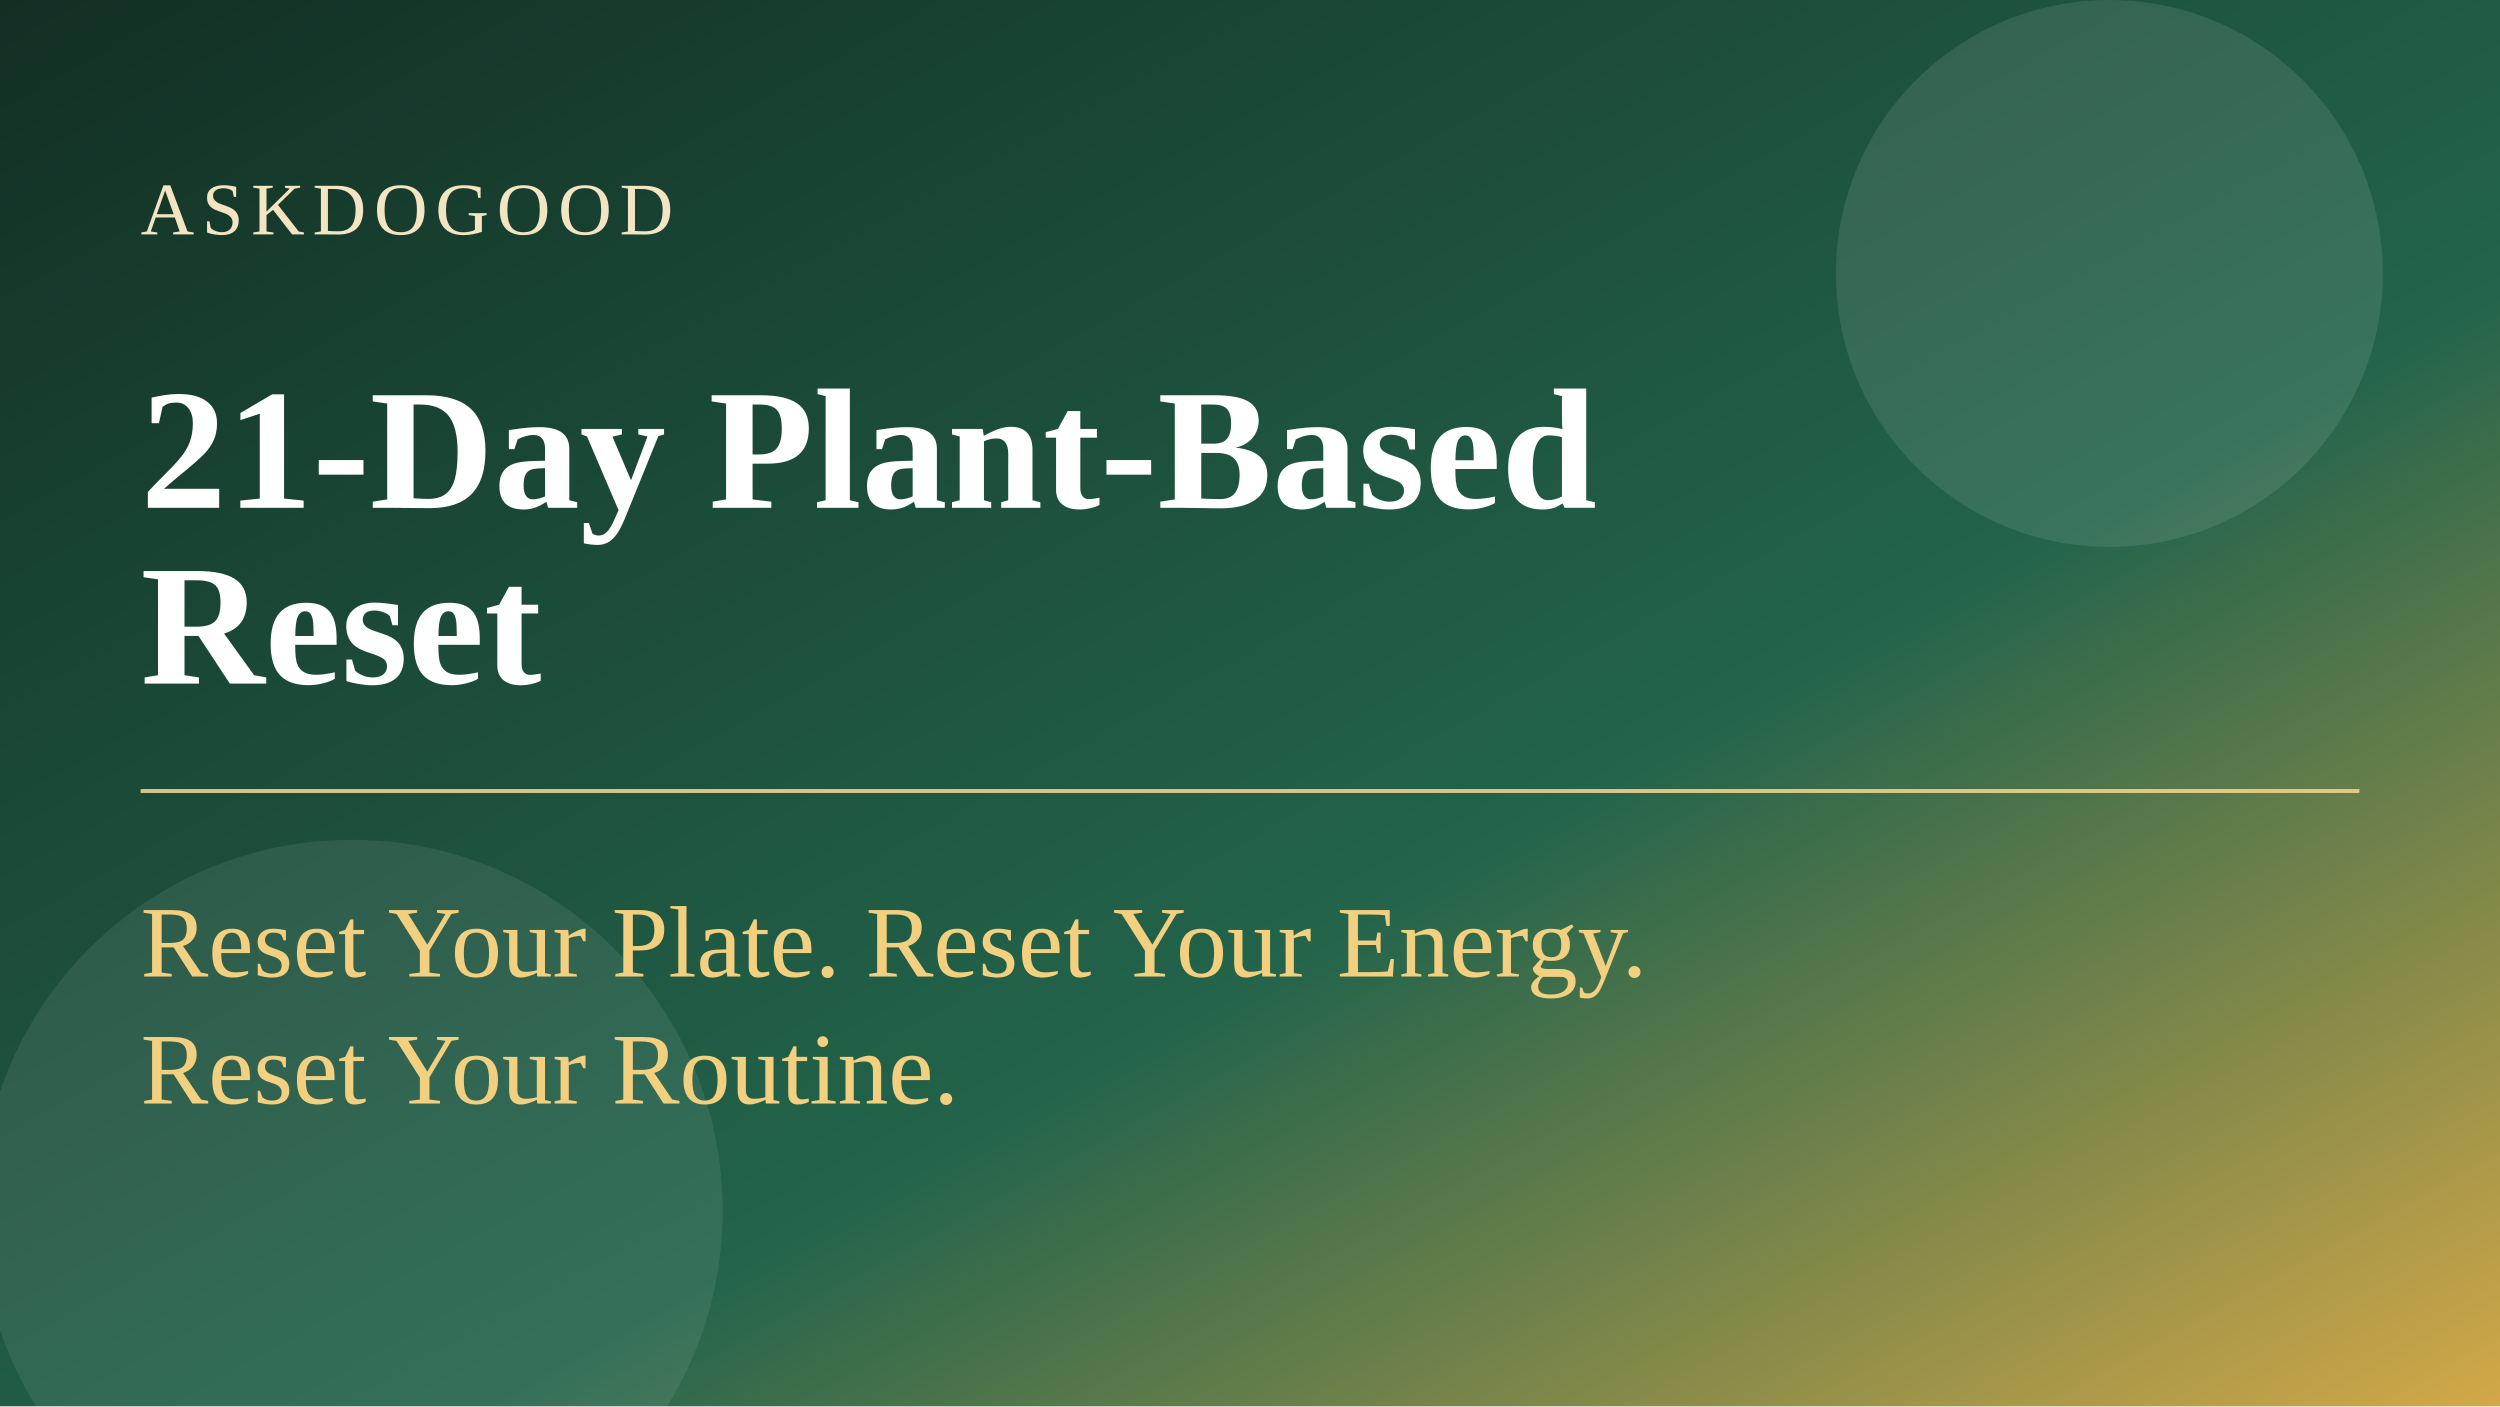
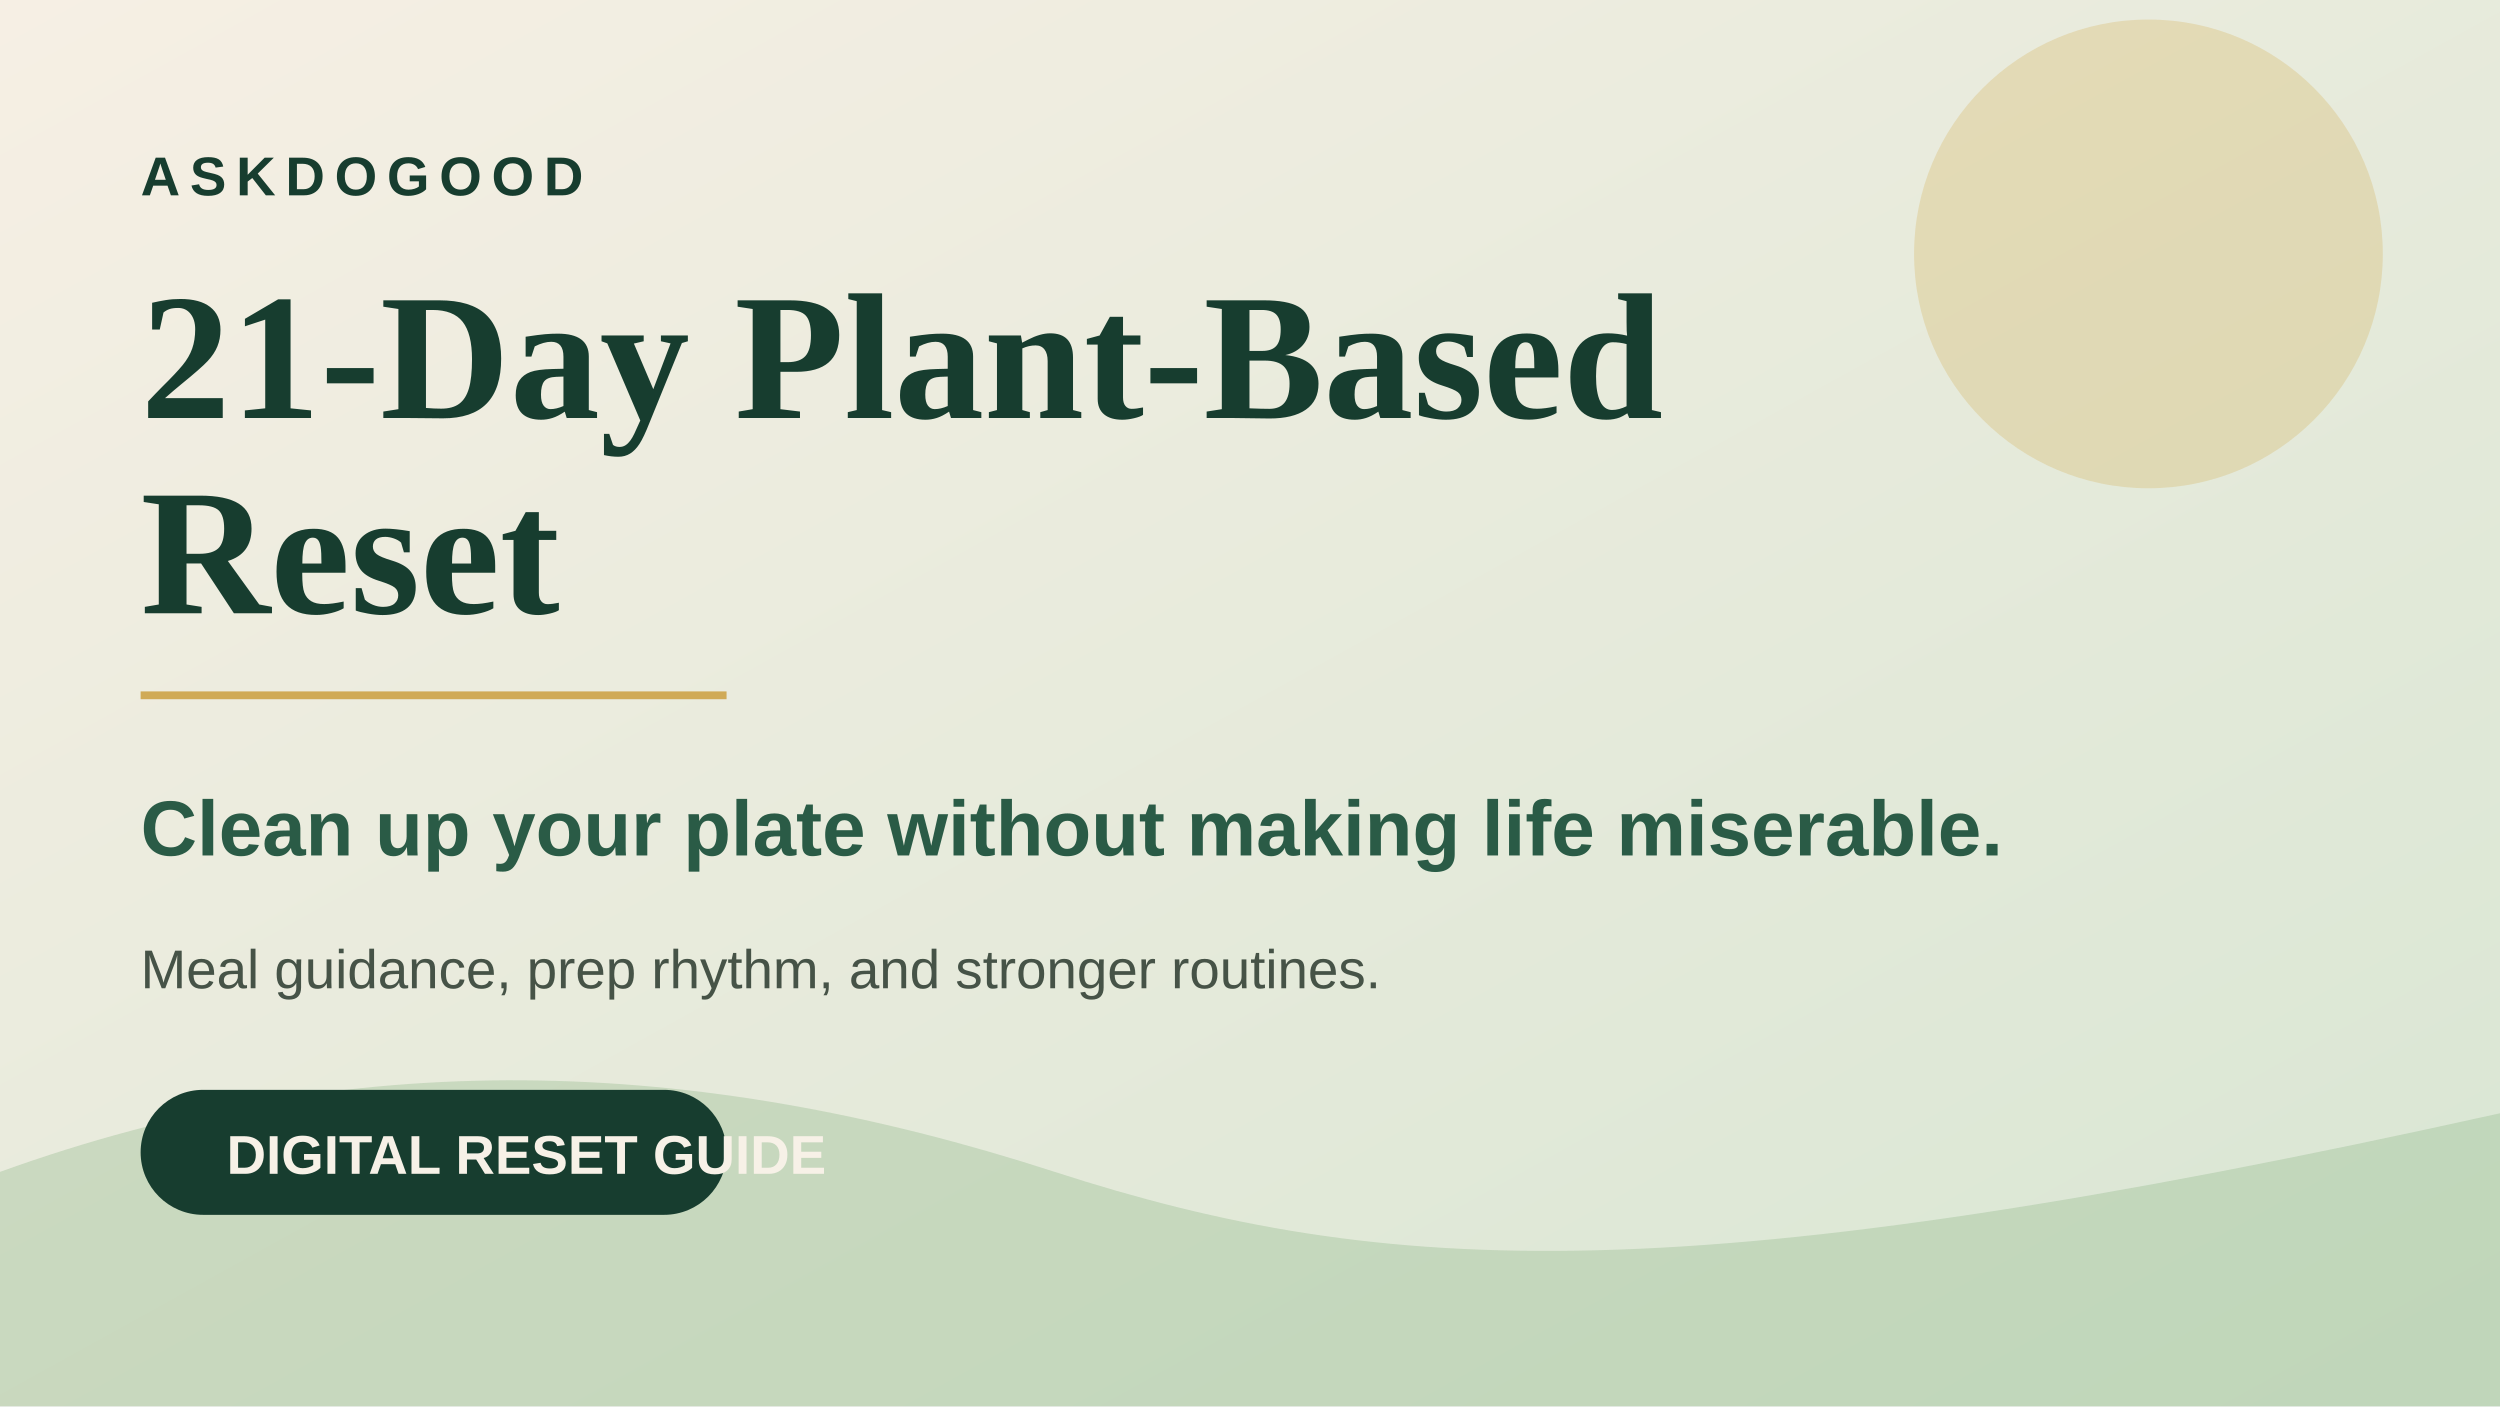
<svg xmlns="http://www.w3.org/2000/svg" width="1280" height="720" viewBox="0 0 1280 720" role="img" aria-label="21-Day Plant-Based Reset thumbnail">
  <defs>
    <linearGradient id="thumbbg" x1="0" y1="0" x2="1" y2="1">
-       <stop offset="0%" stop-color="#122f24" />
-       <stop offset="60%" stop-color="#23644b" />
-       <stop offset="100%" stop-color="#d3a848" />
+       <stop offset="0%" stop-color="#f6efe4" />
+       <stop offset="100%" stop-color="#d8e6d3" />
    </linearGradient>
  </defs>
  <rect width="1280" height="720" fill="url(#thumbbg)" />
-   <circle cx="1080" cy="140" r="140" fill="#ffffff" opacity="0.1" />
-   <circle cx="180" cy="620" r="190" fill="#ffffff" opacity="0.08" />
-   <text x="72" y="120" font-family="Georgia, 'Times New Roman', serif" font-size="38" fill="#f3e5c2" letter-spacing="4">ASKDOGOOD</text>
-   <text x="72" y="260" font-family="Georgia, 'Times New Roman', serif" font-size="88" font-weight="700" fill="#ffffff">21-Day Plant-Based</text>
-   <text x="72" y="350" font-family="Georgia, 'Times New Roman', serif" font-size="88" font-weight="700" fill="#ffffff">Reset</text>
-   <rect x="72" y="404" width="1136" height="2" fill="#f0d28b" opacity="0.9" />
-   <text x="72" y="500" font-family="Georgia, 'Times New Roman', serif" font-size="52" fill="#f3d07f">Reset Your Plate. Reset Your Energy.</text>
-   <text x="72" y="565" font-family="Georgia, 'Times New Roman', serif" font-size="52" fill="#f3d07f">Reset Your Routine.</text>
+   <circle cx="1100" cy="130" r="120" fill="#d5b15a" opacity="0.3" />
+   <path d="M0 600 C180 535, 355 540, 540 600 C710 655, 865 662, 1280 570 L1280 720 L0 720 Z" fill="#9abd93" opacity="0.4" />
+   <text x="72" y="100" font-family="Arial, Helvetica, sans-serif" font-size="28" font-weight="700" fill="#173d2f" letter-spacing="5">ASKDOGOOD</text>
+   <text x="72" y="214" font-family="Georgia, 'Times New Roman', serif" font-size="92" font-weight="700" fill="#173d2f">21-Day Plant-Based</text>
+   <text x="72" y="314" font-family="Georgia, 'Times New Roman', serif" font-size="92" font-weight="700" fill="#173d2f">Reset</text>
+   <rect x="72" y="354" width="300" height="4" fill="#d0aa56" />
+   <text x="72" y="438" font-family="Arial, Helvetica, sans-serif" font-size="40" font-weight="700" fill="#2a5b46">Clean up your plate without making life miserable.</text>
+   <text x="72" y="506" font-family="Arial, Helvetica, sans-serif" font-size="28" fill="#465347">Meal guidance, prep rhythm, and stronger routines.</text>
+   <rect x="72" y="558" width="300" height="64" rx="32" fill="#173d2f" />
+   <text x="116" y="601" font-family="Arial, Helvetica, sans-serif" font-size="28" font-weight="700" fill="#f7f1e7">DIGITAL RESET GUIDE</text>
</svg>
